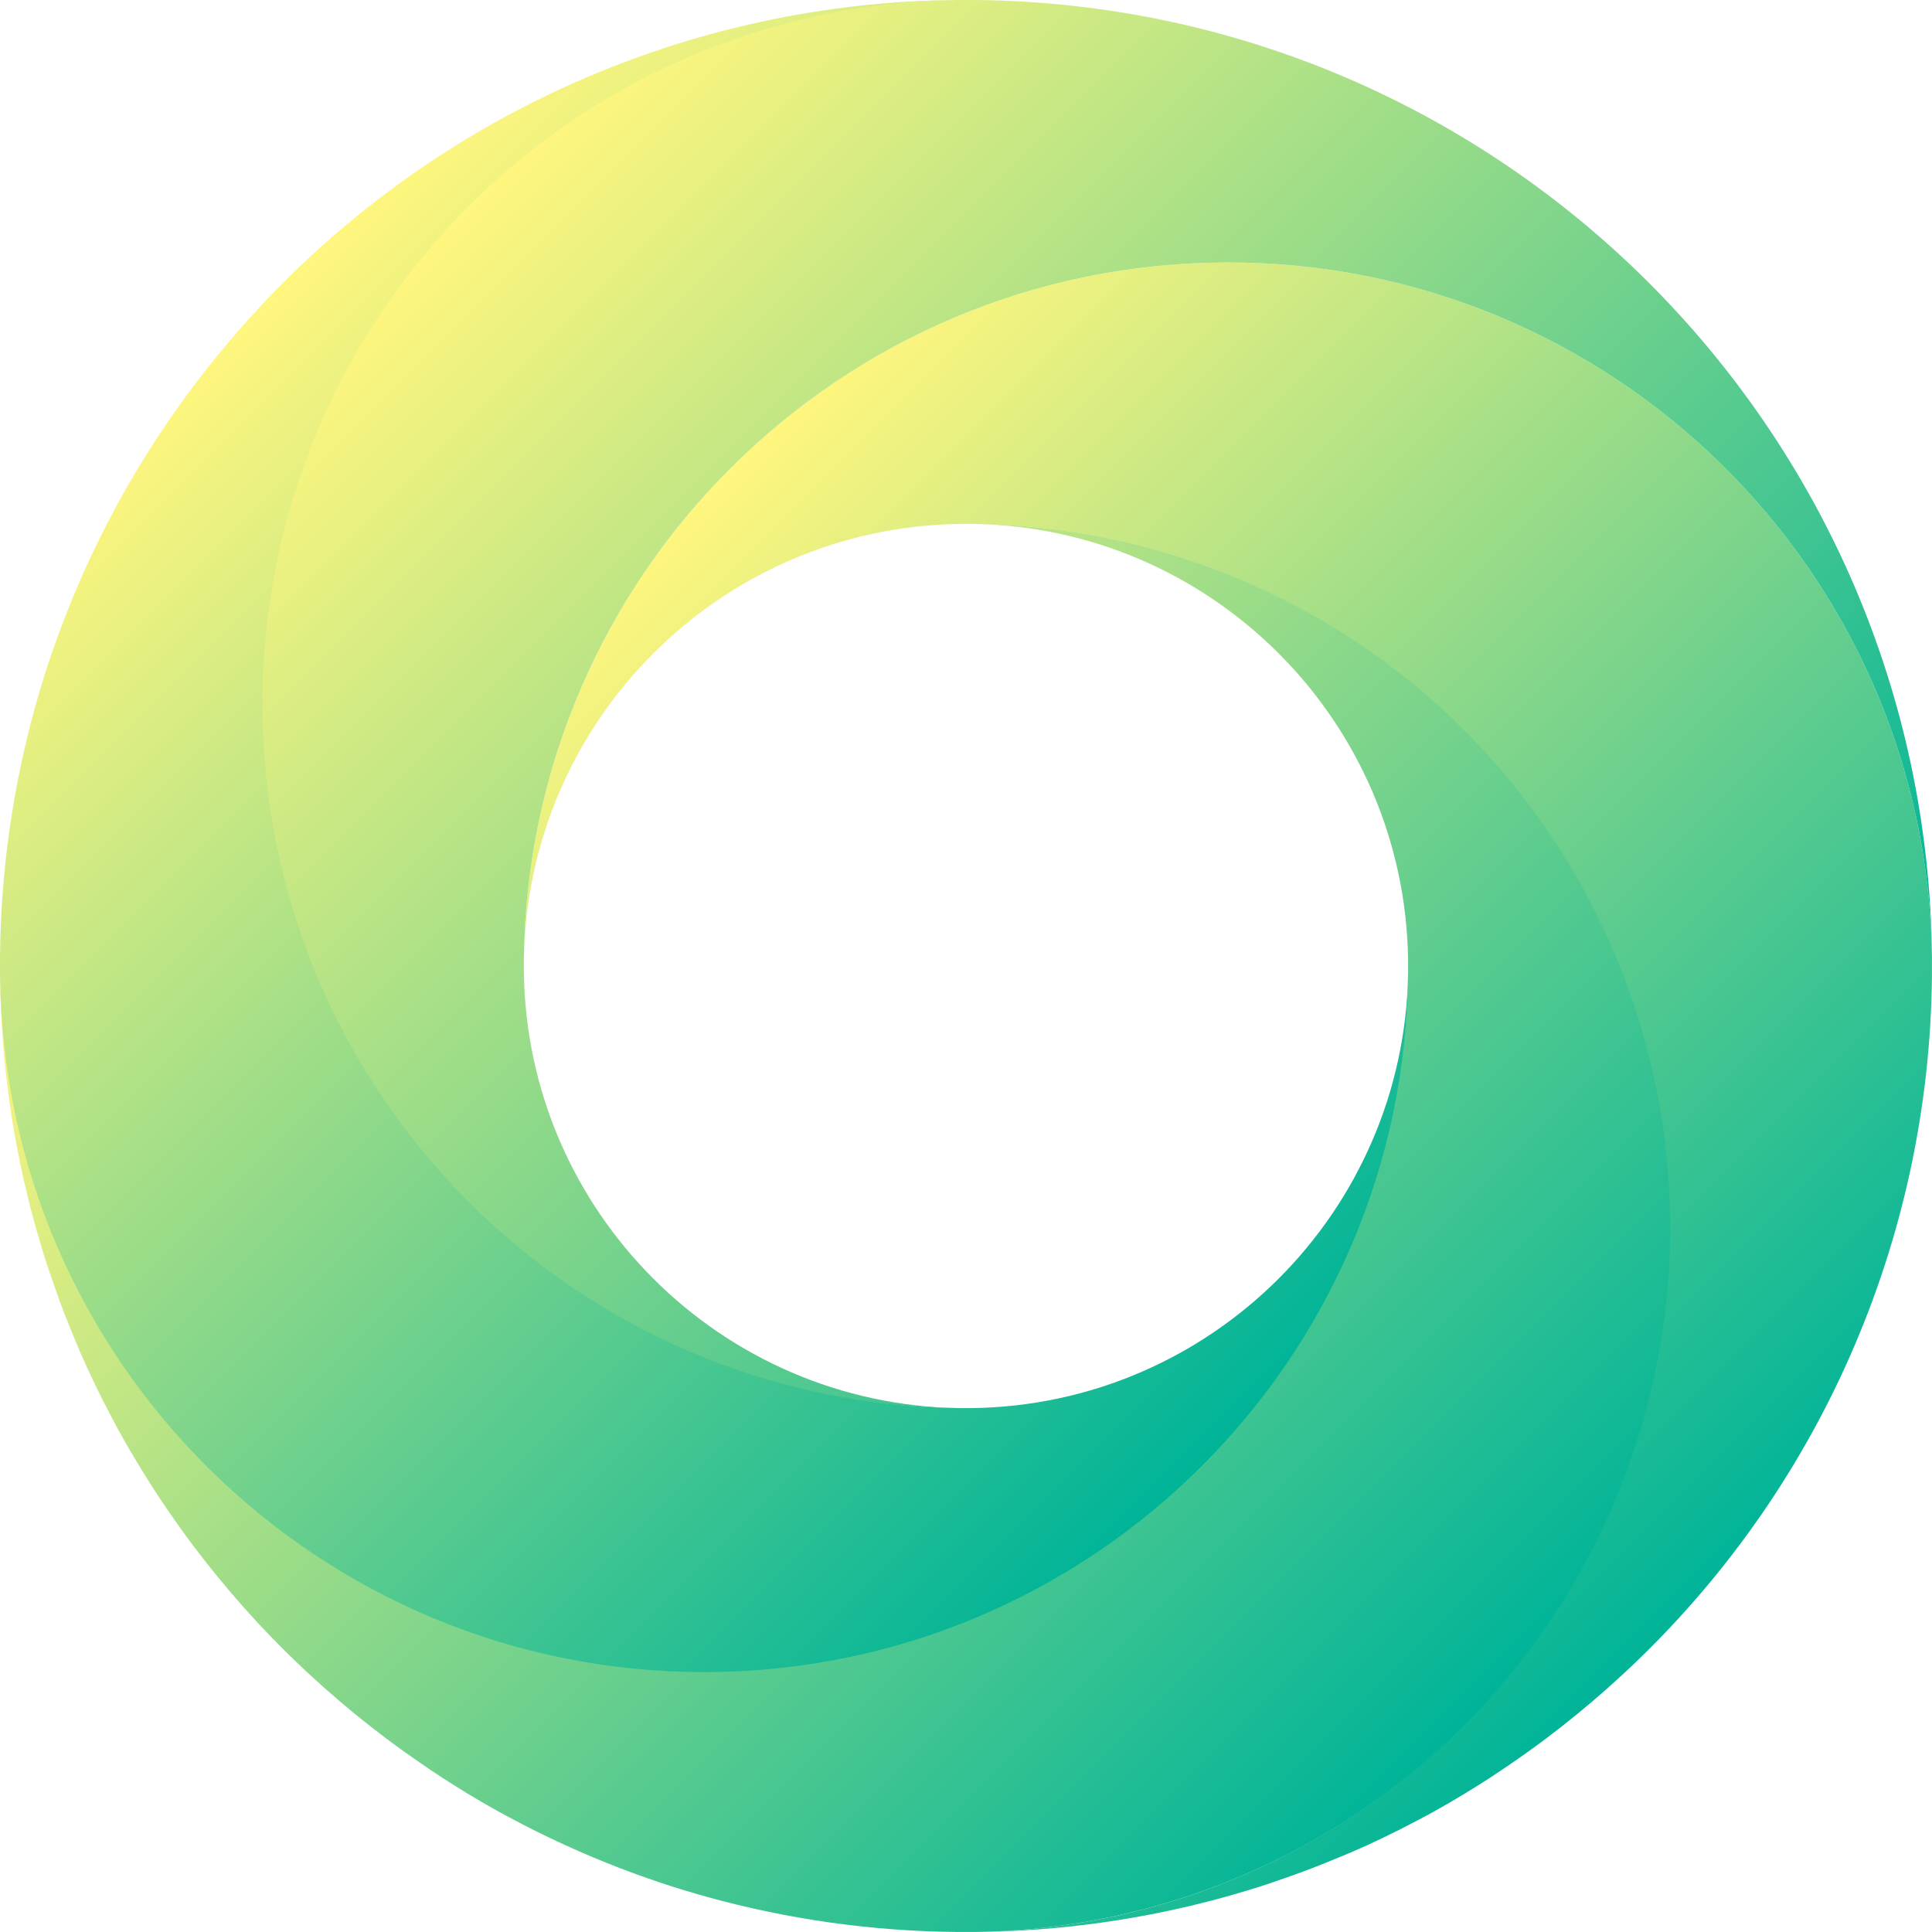
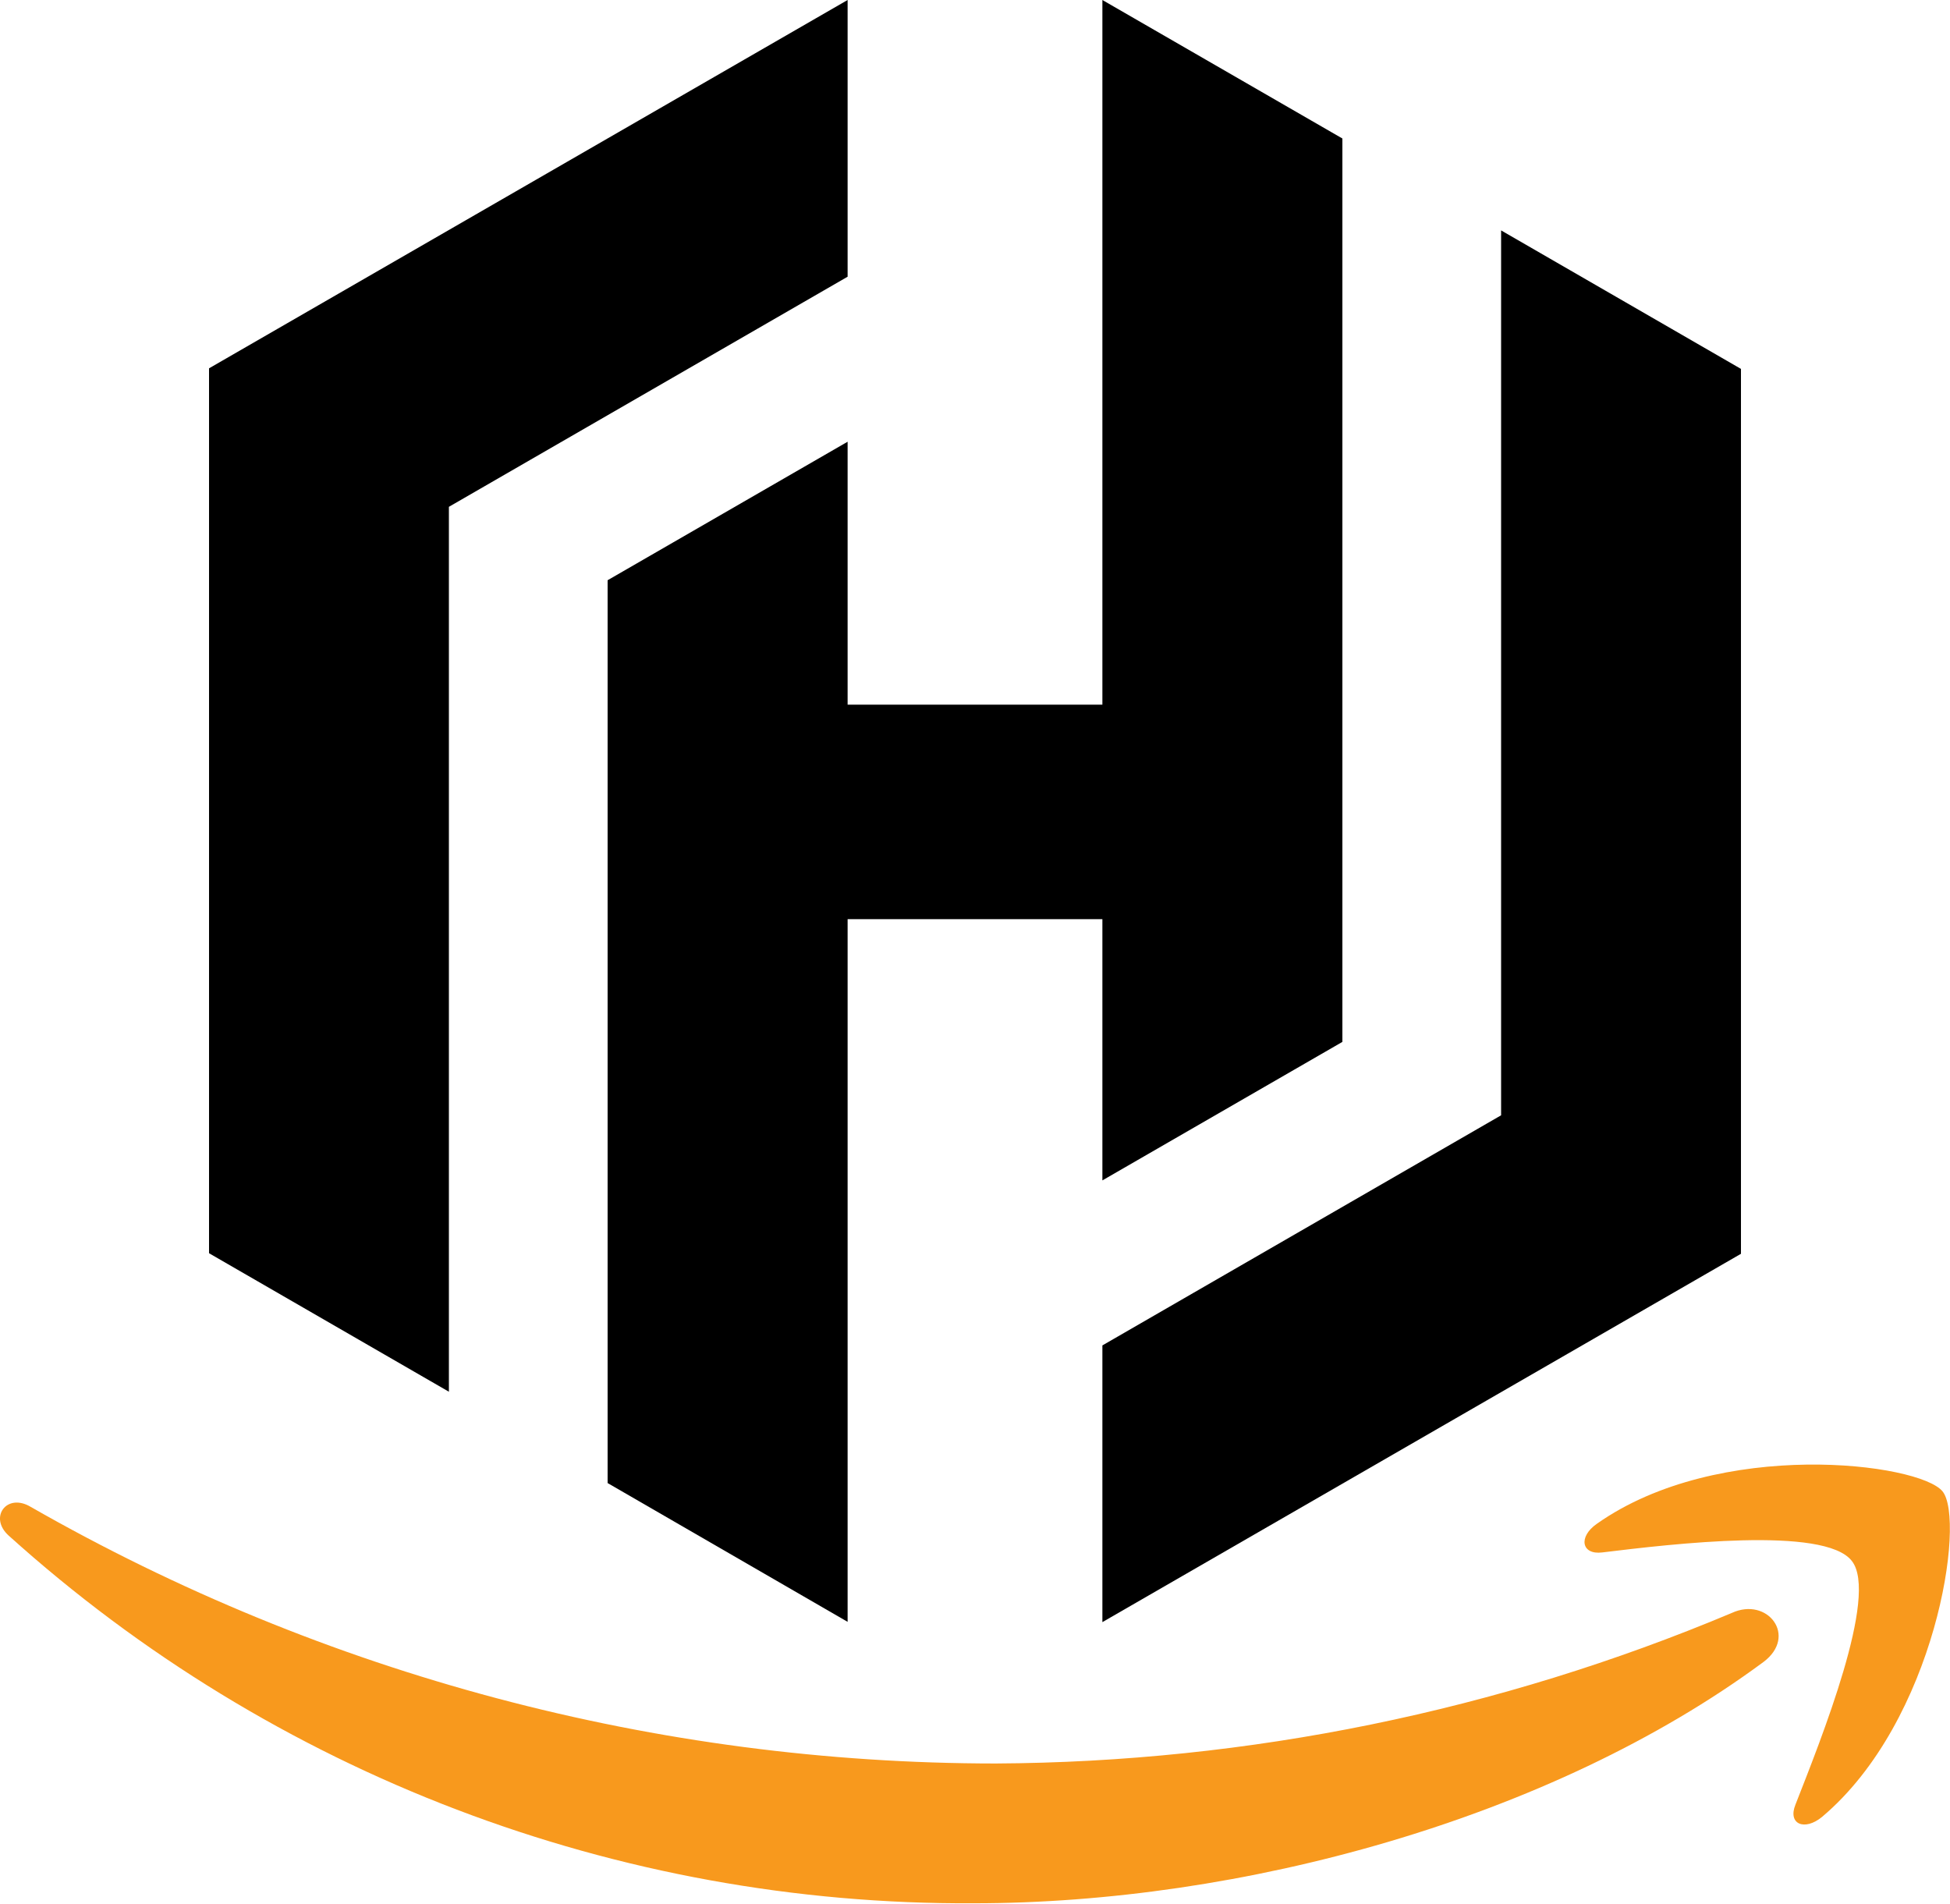
- <svg xmlns="http://www.w3.org/2000/svg" xmlns:xlink="http://www.w3.org/1999/xlink" id="Layer_1" data-name="Layer 1" viewBox="0 0 753.76 753.76">
+ <svg xmlns="http://www.w3.org/2000/svg" id="Logo" viewBox="0 0 136.01 132.75">
  <defs>
-     <style>.cls-1{fill:url(#linear-gradient);}.cls-2{fill:url(#linear-gradient-2);}.cls-3{fill:url(#linear-gradient-3);}.cls-4{fill:url(#linear-gradient-4);}</style>
-     <linearGradient id="linear-gradient" x1="263.11" y1="204.36" x2="672.75" y2="614" gradientUnits="userSpaceOnUse">
-       <stop offset="0" stop-color="#fff67e" />
-       <stop offset="1" stop-color="#00b498" />
-     </linearGradient>
-     <linearGradient id="linear-gradient-2" x1="193.22" y1="69.87" x2="625.14" y2="501.79" xlink:href="#linear-gradient" />
-     <linearGradient id="linear-gradient-3" x1="128.62" y1="251.97" x2="560.54" y2="683.88" xlink:href="#linear-gradient" />
-     <linearGradient id="linear-gradient-4" x1="81.01" y1="139.76" x2="490.65" y2="549.39" xlink:href="#linear-gradient" />
+     <style>.cls-1{fill:#f8991d;fill-rule:evenodd;}</style>
  </defs>
-   <path class="cls-1" d="M753.74,373.19c0,1.23,0,2.46,0,3.69s0,2.46,0,3.69a375.83,375.83,0,0,1-120,272.11q-3.27,3-6.61,6-11.7,10.39-24.23,19.81-3.58,2.68-7.23,5.29t-7.35,5.12q-3.72,2.52-7.48,5c-1.26.81-2.52,1.62-3.79,2.41q-5.7,3.57-11.54,7-3.88,2.25-7.84,4.42c-1.32.72-2.64,1.44-4,2.14q-4,2.12-8,4.14-6,3-12.22,5.86T521,725.22c-2.8,1.16-5.61,2.28-8.44,3.38s-5.67,2.15-8.53,3.17-5.74,2-8.63,3-5.81,1.88-8.73,2.77-5.86,1.74-8.81,2.56a377,377,0,0,1-97.29,13.66,274.7,274.7,0,0,0-1.31-549.36H374.5A172.54,172.54,0,0,0,204.38,374.5a274.7,274.7,0,0,1,549.36-1.31Z" />
-   <path class="cls-2" d="M753.74,373.19a274.7,274.7,0,0,0-549.36,1.31c0,.79,0,1.59,0,2.38s0,1.59,0,2.38A172.54,172.54,0,0,0,374.5,549.38,274.7,274.7,0,0,1,373.19,0l3.69,0,3.69,0C585.79,2,751.77,168,753.74,373.19Z" />
-   <path class="cls-3" d="M631.93,376.88A274.73,274.73,0,0,1,380.57,753.74l-3.69,0-3.69,0a377,377,0,0,1-97.29-13.66c-2.95-.82-5.89-1.68-8.81-2.56s-5.83-1.81-8.73-2.77-5.77-2-8.63-3-5.7-2.08-8.53-3.17-5.64-2.22-8.44-3.38q-6.28-2.6-12.46-5.43t-12.22-5.86q-4-2-8-4.14c-1.32-.7-2.64-1.42-4-2.14q-3.94-2.16-7.84-4.42-5.83-3.37-11.54-7c-1.27-.79-2.53-1.6-3.79-2.41q-3.77-2.43-7.48-5t-7.35-5.12q-3.65-2.61-7.23-5.29-12.52-9.4-24.23-19.81-3.33-3-6.61-6-9.81-9.13-19-18.95-3-3.27-6-6.61-10.39-11.7-19.81-24.23-2.69-3.58-5.29-7.23t-5.12-7.35q-2.52-3.72-4.95-7.48-1.21-1.89-2.41-3.79-3.57-5.7-7-11.54-2.25-3.88-4.42-7.84-1.08-2-2.14-4-2.11-4-4.14-8-3-6-5.86-12.22T28.54,521c-1.16-2.8-2.28-5.61-3.38-8.44S23,506.89,22,504s-2-5.74-3-8.63-1.88-5.81-2.77-8.73-1.74-5.86-2.56-8.81A377,377,0,0,1,0,380.57a274.7,274.7,0,0,0,549.36-1.31c0-.79,0-1.59,0-2.38s0-1.59,0-2.38A172.53,172.53,0,0,0,379.26,204.38a274.65,274.65,0,0,1,252.67,172.5Z" />
-   <path class="cls-4" d="M549.38,379.26A274.7,274.7,0,0,1,0,380.57c0-1.23,0-2.46,0-3.69s0-2.46,0-3.69A377,377,0,0,1,13.68,275.9c.82-2.95,1.68-5.89,2.56-8.81s1.82-5.83,2.77-8.73,1.95-5.77,3-8.63,2.08-5.7,3.17-8.53,2.22-5.64,3.38-8.44q2.61-6.28,5.43-12.46t5.86-12.22q2-4,4.14-8,1.06-2,2.14-4,2.16-3.94,4.42-7.84,3.38-5.83,7-11.54,1.2-1.91,2.41-3.79,2.43-3.77,4.95-7.48T70,158.1q2.61-3.65,5.29-7.23,9.4-12.52,19.81-24.23,3-3.33,6-6.61A375.86,375.86,0,0,1,373.19,0a274.7,274.7,0,0,0,1.31,549.36h4.76A172.53,172.53,0,0,0,549.38,379.26Z" />
+   <polygon points="59.12 0 14.58 25.69 14.58 25.71 14.58 87.41 31.31 97.07 31.31 35.35 59.12 19.3 59.12 0" />
+   <polygon points="76.89 0 76.89 49.15 59.12 49.15 59.12 30.81 42.38 40.47 42.38 103.44 59.12 113.12 59.12 64.11 76.89 64.11 76.89 82.33 93.63 72.67 93.63 9.66 76.89 0" />
+   <polygon points="76.89 113.14 121.43 87.45 121.43 87.43 121.43 25.73 104.7 16.07 104.7 77.79 76.89 93.84 76.89 113.14" />
+   <path class="cls-1" d="M123,115.92c-14.88,11-36.5,16.83-55.09,16.83A99.69,99.69,0,0,1,.6,107.1c-1.4-1.27-.13-3,1.54-2A135.64,135.64,0,0,0,69.45,123a134.25,134.25,0,0,0,51.34-10.5C123.28,111.35,125.41,114.11,123,115.92Z" />
+   <path class="cls-1" d="M129.16,108.87c-1.9-2.45-12.57-1.18-17.41-.59-1.45.18-1.68-1.09-.37-2,8.51-6,22.49-4.25,24.11-2.26s-.45,16-8.41,22.71c-1.22,1-2.4.5-1.85-.86C127,121.35,131.06,111.26,129.16,108.87Z" />
</svg>
